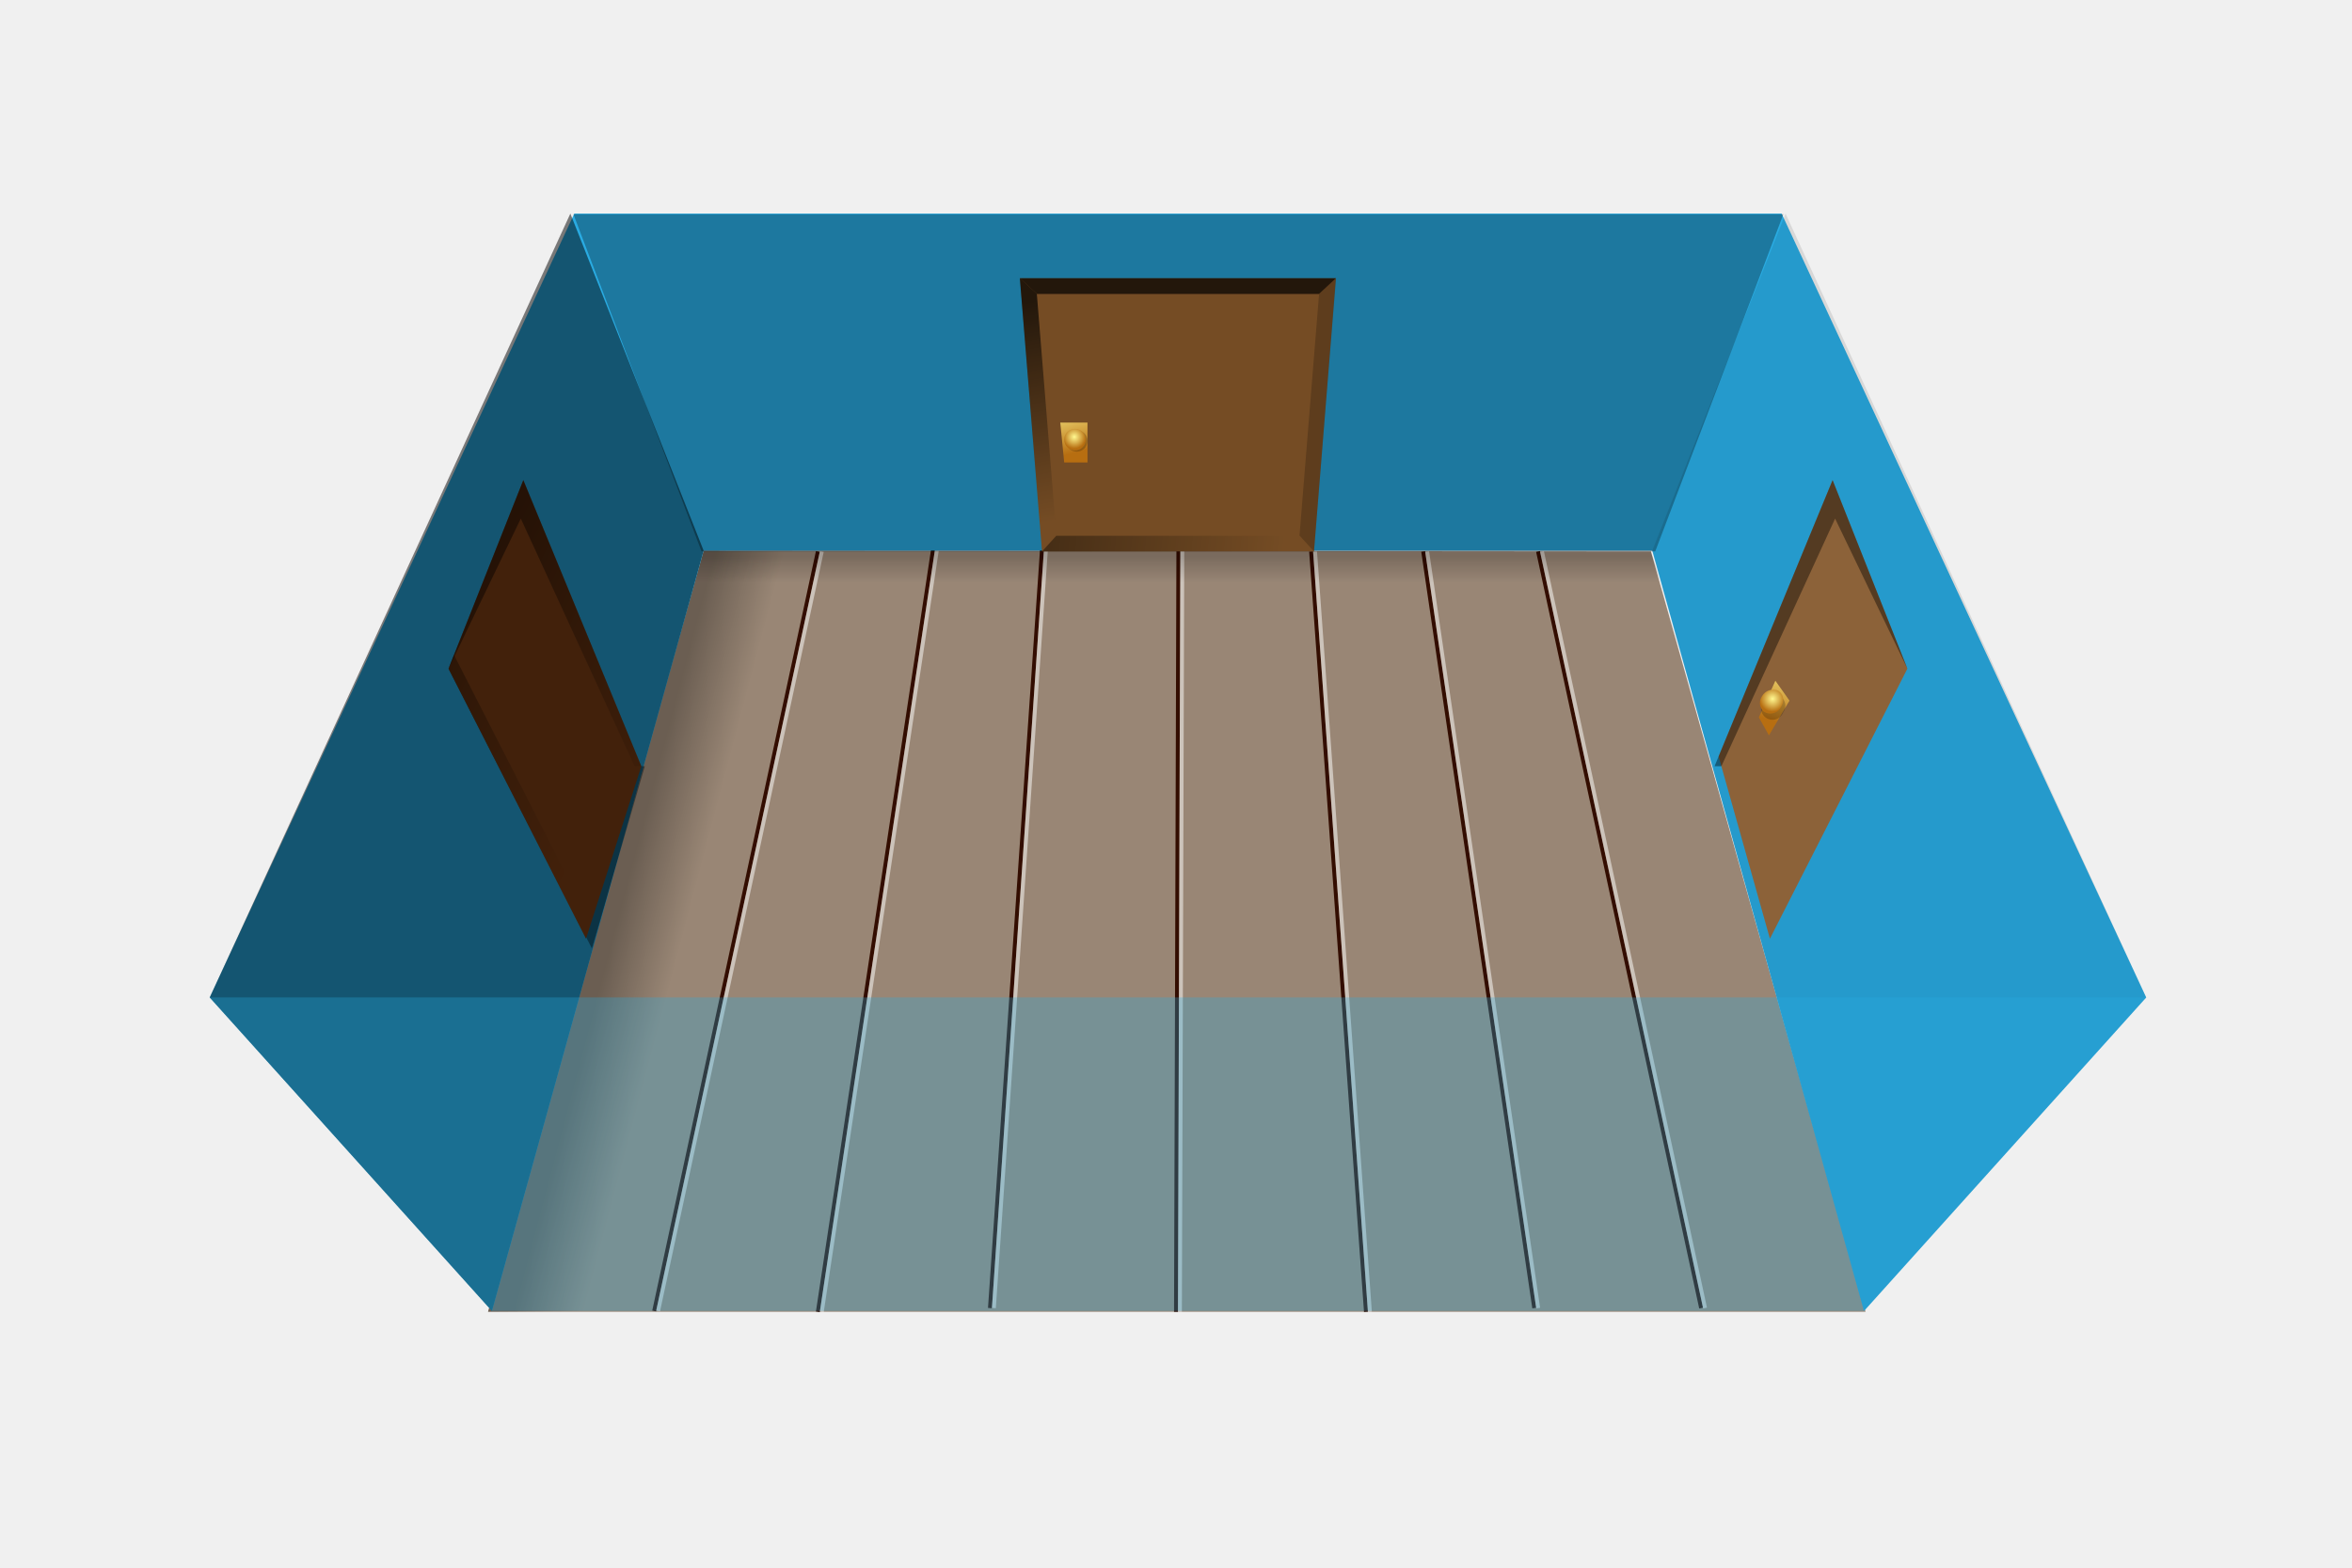
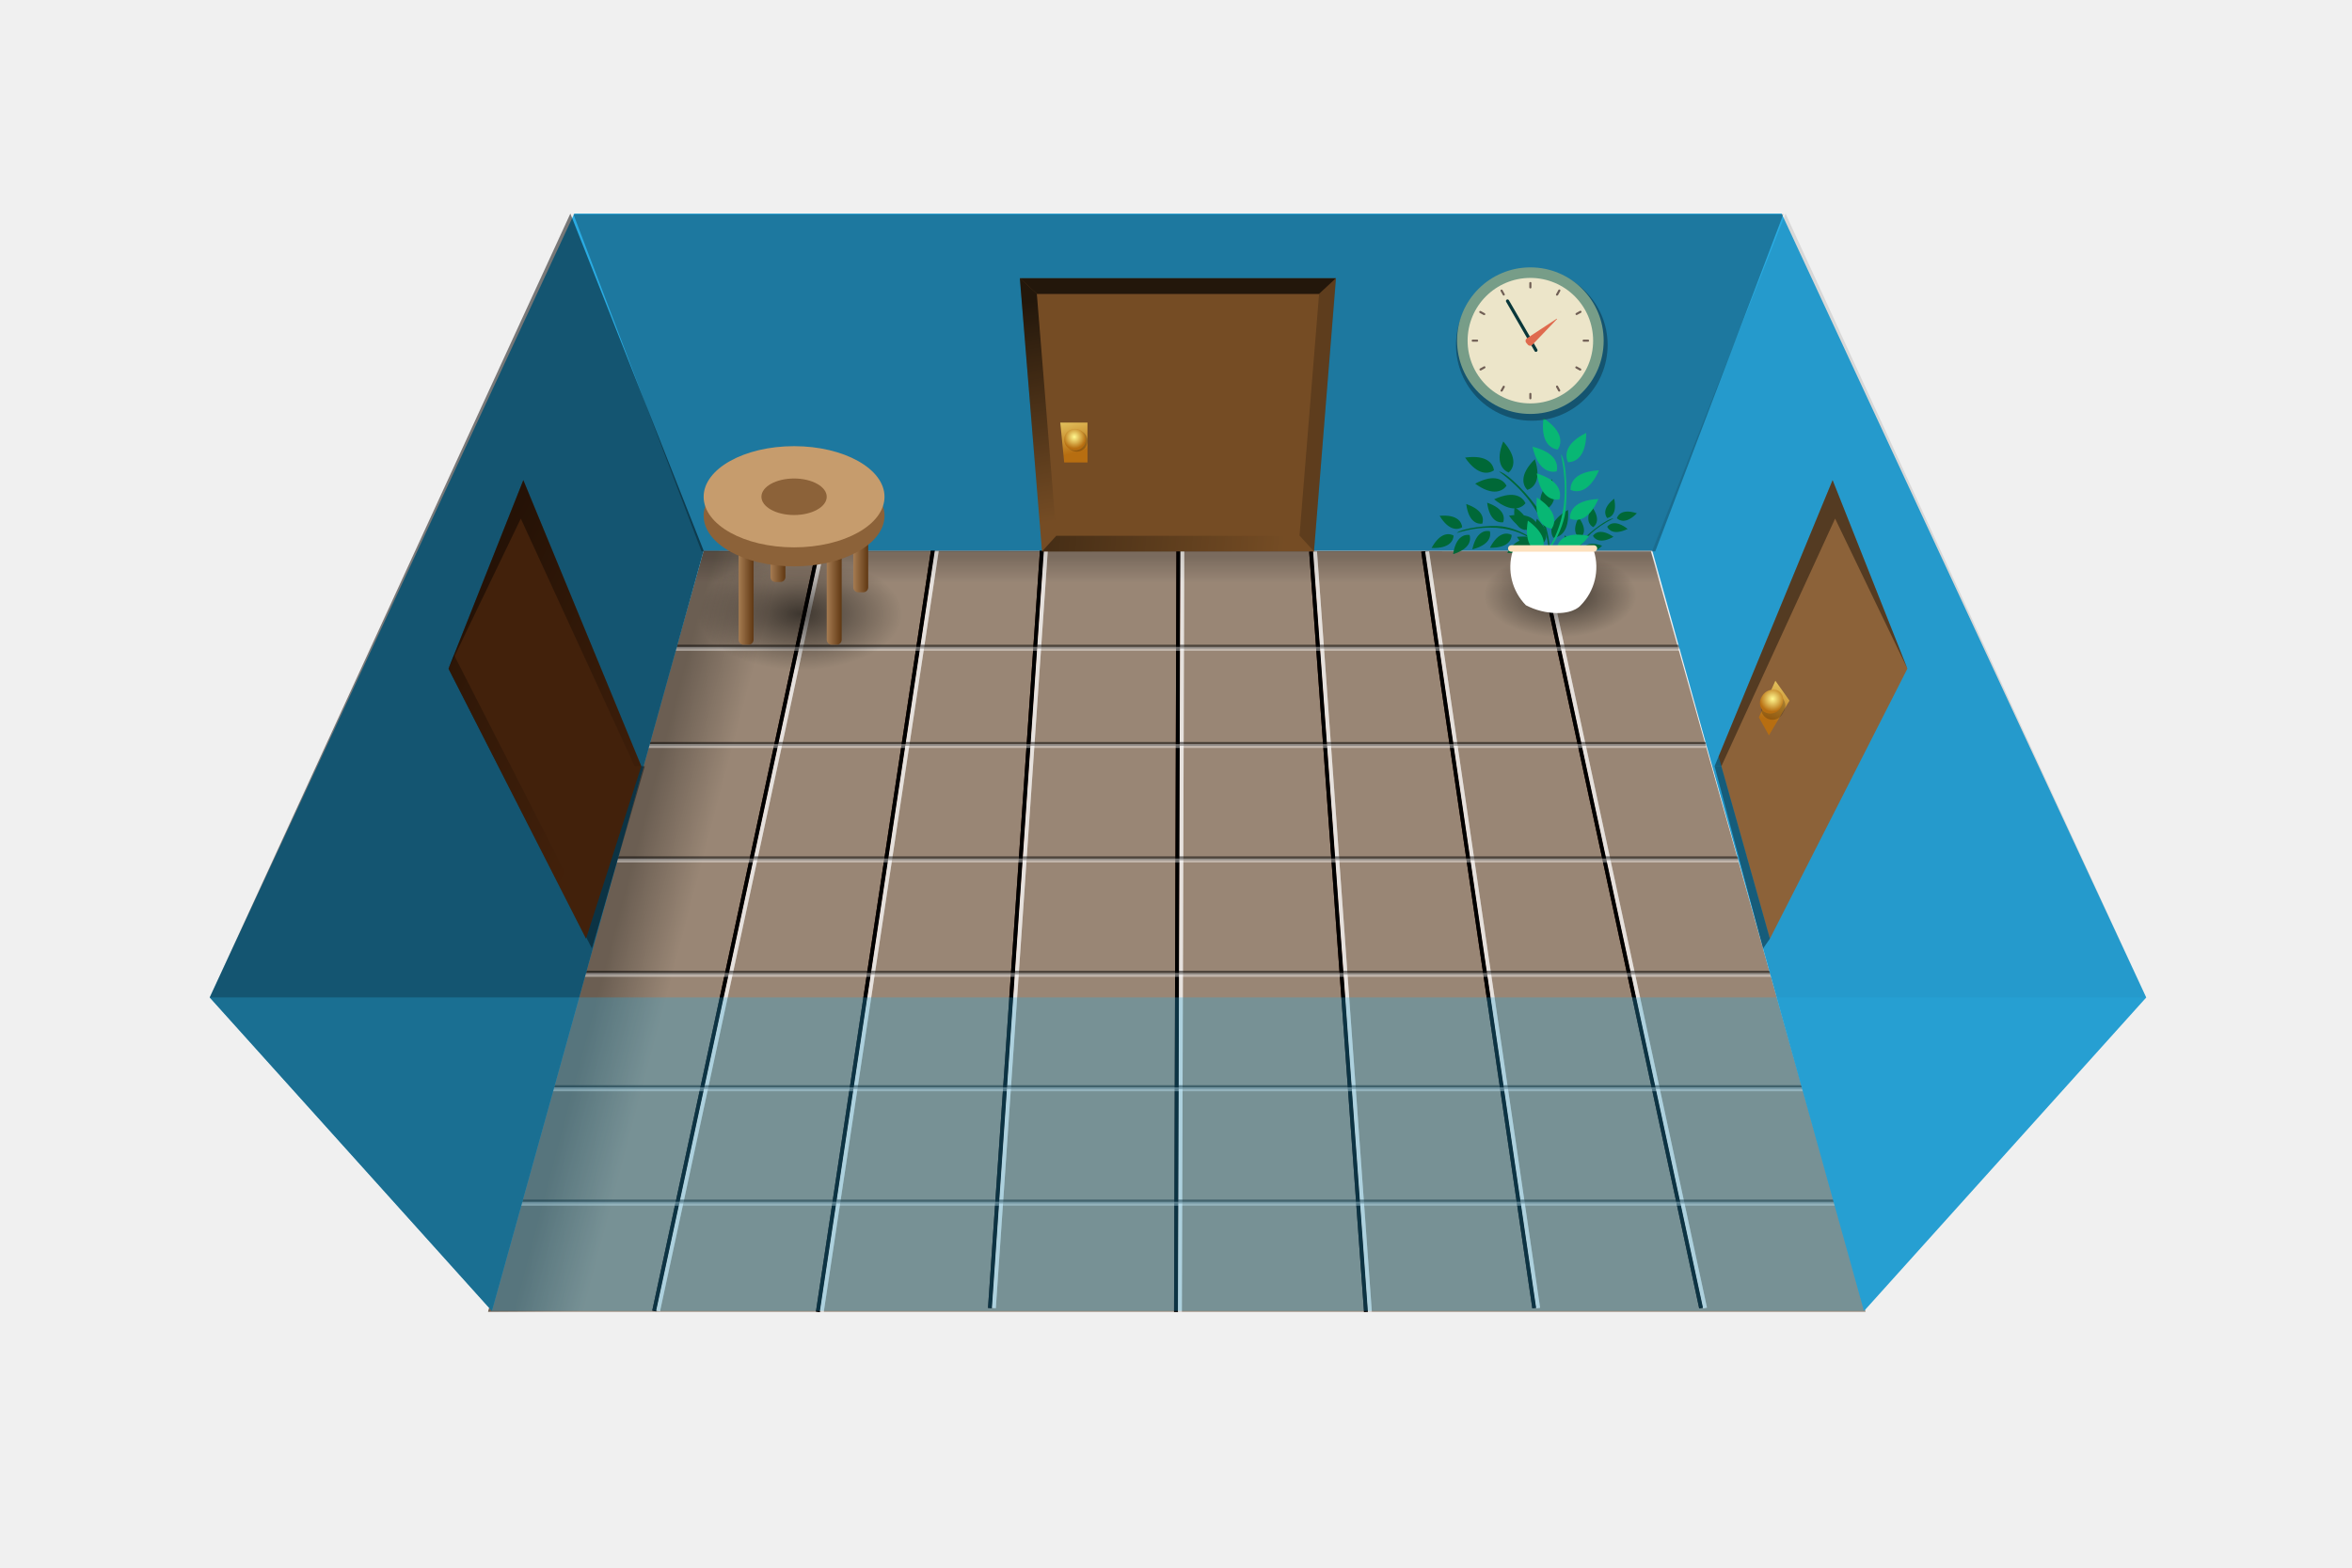
<svg xmlns="http://www.w3.org/2000/svg" xmlns:xlink="http://www.w3.org/1999/xlink" width="600" height="400" viewBox="0 0 600 400">
  <defs>
    <linearGradient id="a" x1="173.71" y1="240.41" x2="157.22" y2="236.05" gradientUnits="userSpaceOnUse">
      <stop offset="0" stop-color="#fff" />
      <stop offset="1" />
    </linearGradient>
    <linearGradient id="b" x1="300.54" y1="148.67" x2="300.54" y2="142" xlink:href="#a" />
    <linearGradient id="c" x1="271.6" y1="101.74" x2="275.05" y2="115.28" gradientUnits="userSpaceOnUse">
      <stop offset="0.01" stop-color="#fff78f" />
      <stop offset="1" stop-color="#b76e11" />
    </linearGradient>
    <linearGradient id="d" x1="269.96" y1="133.11" x2="259.39" y2="77.41" xlink:href="#a" />
    <linearGradient id="e" x1="327.08" y1="141.67" x2="252.33" y2="133.8" xlink:href="#a" />
    <linearGradient id="f" x1="184.37" y1="177.64" x2="114.86" y2="142.32" xlink:href="#a" />
    <linearGradient id="g" x1="150.27" y1="212.26" x2="77.38" y2="175.22" gradientUnits="userSpaceOnUse">
      <stop offset="0.01" stop-color="#fff" />
      <stop offset="1" />
    </linearGradient>
    <radialGradient id="h" cx="274.06" cy="111.47" r="2.97" xlink:href="#c" />
    <linearGradient id="i" x1="841.91" y1="-116.42" x2="846.02" y2="-100.28" gradientTransform="translate(-321.44 -174.1) rotate(31.6)" xlink:href="#c" />
    <radialGradient id="j" cx="843.57" cy="-105.23" r="3.31" gradientTransform="translate(-321.44 -174.1) rotate(31.6)" xlink:href="#c" />
+     <radialGradient id="k" cx="204.15" cy="155.9" r="26.06" gradientTransform="translate(0 70.9) scale(1 0.55)" gradientUnits="userSpaceOnUse">
+       <stop offset="0" />
+       <stop offset="1" stop-color="#fff" />
+     </radialGradient>
+     <radialGradient id="l" cx="398.03" cy="151.13" r="19.53" gradientTransform="translate(0 68.73) scale(1 0.55)" xlink:href="#k" />
+     <linearGradient id="m" x1="188.42" y1="150.02" x2="192.23" y2="150.02" gradientUnits="userSpaceOnUse">
+       <stop offset="0" stop-color="#a67c52" />
+       <stop offset="1" stop-color="#603813" />
+     </linearGradient>
+     <linearGradient id="n" x1="196.55" y1="134.02" x2="200.37" y2="134.02" xlink:href="#m" />
+     <linearGradient id="o" x1="210.9" y1="150.02" x2="214.71" y2="150.02" xlink:href="#m" />
+     <linearGradient id="p" x1="217.67" y1="136.65" x2="221.48" y2="136.65" xlink:href="#m" />
  </defs>
  <g style="isolation: isolate">
    <g>
-       <g>
-         <polygon points="181.43 287.13 155.85 287.13 147.61 324.53 174.64 324.53 181.43 287.13" style="fill: red;stroke: #fff;stroke-miterlimit: 10;stroke-width: 0.976px" />
-         <polygon points="214.43 287.13 188.85 287.13 182.49 324.53 209.52 324.53 214.43 287.13" style="fill: red;stroke: #fff;stroke-miterlimit: 10;stroke-width: 0.976px" />
-         <polygon points="247.43 287.13 221.85 287.13 217.37 324.53 244.41 324.53 247.43 287.13" style="fill: red;stroke: #fff;stroke-miterlimit: 10;stroke-width: 0.976px" />
-         <polygon points="280.44 287.13 254.86 287.13 252.25 324.53 279.29 324.53 280.44 287.13" style="fill: red;stroke: #fff;stroke-miterlimit: 10;stroke-width: 0.976px" />
-         <polygon points="313.44 287.13 287.86 287.13 287.13 324.53 314.17 324.53 313.44 287.13" style="fill: red;stroke: #fff;stroke-miterlimit: 10;stroke-width: 0.976px" />
-         <polygon points="346.44 287.13 320.87 287.13 322.02 324.53 349.05 324.53 346.44 287.13" style="fill: red;stroke: #fff;stroke-miterlimit: 10;stroke-width: 0.976px" />
-         <polygon points="379.45 287.13 353.87 287.13 356.9 324.53 383.93 324.53 379.45 287.13" style="fill: red;stroke: #fff;stroke-miterlimit: 10;stroke-width: 0.976px" />
-         <polygon points="412.45 287.13 386.87 287.13 391.78 324.53 418.81 324.53 412.45 287.13" style="fill: red;stroke: #fff;stroke-miterlimit: 10;stroke-width: 0.976px" />
-         <polygon points="445.46 287.13 419.88 287.13 426.66 324.53 453.69 324.53 445.46 287.13" style="fill: red;stroke: #fff;stroke-miterlimit: 10;stroke-width: 0.976px" />
-         <polygon points="188.92 245.79 164.96 245.79 157.75 278.52 182.99 278.52 188.92 245.79" style="fill: red;stroke: #fff;stroke-miterlimit: 10;stroke-width: 0.976px" />
-         <polygon points="219.85 245.79 195.88 245.79 190.32 278.52 215.56 278.52 219.85 245.79" style="fill: red;stroke: #fff;stroke-miterlimit: 10;stroke-width: 0.976px" />
-         <polygon points="250.78 245.79 226.81 245.79 222.89 278.52 248.13 278.52 250.78 245.79" style="fill: red;stroke: #fff;stroke-miterlimit: 10;stroke-width: 0.976px" />
-         <polygon points="281.71 245.79 257.74 245.79 255.46 278.52 280.7 278.52 281.71 245.79" style="fill: red;stroke: #fff;stroke-miterlimit: 10;stroke-width: 0.976px" />
-         <polygon points="312.64 245.79 288.67 245.79 288.03 278.52 313.27 278.52 312.64 245.79" style="fill: red;stroke: #fff;stroke-miterlimit: 10;stroke-width: 0.976px" />
-         <polygon points="343.56 245.79 319.6 245.79 320.6 278.52 345.85 278.52 343.56 245.79" style="fill: red;stroke: #fff;stroke-miterlimit: 10;stroke-width: 0.976px" />
-         <polygon points="374.49 245.79 350.52 245.79 353.17 278.52 378.42 278.52 374.49 245.79" style="fill: red;stroke: #fff;stroke-miterlimit: 10;stroke-width: 0.976px" />
-         <polygon points="405.42 245.79 381.45 245.79 385.74 278.52 410.99 278.52 405.42 245.79" style="fill: red;stroke: #fff;stroke-miterlimit: 10;stroke-width: 0.976px" />
-         <polygon points="436.35 245.79 412.38 245.79 418.31 278.52 443.56 278.52 436.35 245.79" style="fill: red;stroke: #fff;stroke-miterlimit: 10;stroke-width: 0.976px" />
-         <polygon points="195.53 209.35 172.98 209.35 166.62 238.22 190.3 238.22 195.53 209.35" style="fill: red;stroke: #fff;stroke-miterlimit: 10;stroke-width: 0.976px" />
-         <polygon points="224.63 209.35 202.08 209.35 197.17 238.22 220.85 238.22 224.63 209.35" style="fill: red;stroke: #fff;stroke-miterlimit: 10;stroke-width: 0.976px" />
-         <polygon points="253.73 209.35 231.18 209.35 227.72 238.22 251.39 238.22 253.73 209.35" style="fill: red;stroke: #fff;stroke-miterlimit: 10;stroke-width: 0.976px" />
-         <polygon points="282.83 209.35 260.28 209.35 258.27 238.22 281.94 238.22 282.83 209.35" style="fill: red;stroke: #fff;stroke-miterlimit: 10;stroke-width: 0.976px" />
-         <polygon points="311.93 209.35 289.38 209.35 288.81 238.22 312.49 238.22 311.93 209.35" style="fill: red;stroke: #fff;stroke-miterlimit: 10;stroke-width: 0.976px" />
-         <polygon points="341.03 209.35 318.47 209.35 319.36 238.22 343.04 238.22 341.03 209.35" style="fill: red;stroke: #fff;stroke-miterlimit: 10;stroke-width: 0.976px" />
-         <polygon points="370.12 209.35 347.57 209.35 349.91 238.22 373.58 238.22 370.12 209.35" style="fill: red;stroke: #fff;stroke-miterlimit: 10;stroke-width: 0.976px" />
-         <polygon points="399.22 209.35 376.67 209.35 380.46 238.22 404.13 238.22 399.22 209.35" style="fill: red;stroke: #fff;stroke-miterlimit: 10;stroke-width: 0.976px" />
-         <polygon points="428.32 209.35 405.77 209.35 411.01 238.22 434.68 238.22 428.32 209.35" style="fill: red;stroke: #fff;stroke-miterlimit: 10;stroke-width: 0.976px" />
-         <polygon points="201.41 176.97 180.12 176.97 174.46 202.64 196.75 202.64 201.41 176.97" style="fill: red;stroke: #fff;stroke-miterlimit: 10;stroke-width: 0.976px" />
-         <polygon points="228.88 176.97 207.59 176.97 203.22 202.64 225.51 202.64 228.88 176.97" style="fill: red;stroke: #fff;stroke-miterlimit: 10;stroke-width: 0.976px" />
-         <polygon points="256.35 176.97 235.06 176.97 231.98 202.64 254.28 202.64 256.35 176.97" style="fill: red;stroke: #fff;stroke-miterlimit: 10;stroke-width: 0.976px" />
-         <polygon points="283.82 176.97 262.53 176.97 260.75 202.64 283.04 202.64 283.82 176.97" style="fill: red;stroke: #fff;stroke-miterlimit: 10;stroke-width: 0.976px" />
-         <polygon points="311.3 176.97 290.01 176.97 289.51 202.64 311.8 202.64 311.3 176.97" style="fill: red;stroke: #fff;stroke-miterlimit: 10;stroke-width: 0.976px" />
-         <polygon points="338.77 176.97 317.48 176.97 318.27 202.64 340.56 202.64 338.77 176.97" style="fill: red;stroke: #fff;stroke-miterlimit: 10;stroke-width: 0.976px" />
-         <polygon points="366.24 176.97 344.95 176.97 347.03 202.64 369.32 202.64 366.24 176.97" style="fill: red;stroke: #fff;stroke-miterlimit: 10;stroke-width: 0.976px" />
-         <polygon points="393.71 176.97 372.42 176.97 375.79 202.64 398.08 202.64 393.71 176.97" style="fill: red;stroke: #fff;stroke-miterlimit: 10;stroke-width: 0.976px" />
-         <polygon points="421.19 176.97 399.9 176.97 404.55 202.64 426.84 202.64 421.19 176.97" style="fill: red;stroke: #fff;stroke-miterlimit: 10;stroke-width: 0.976px" />
-         <polygon points="206.66 148.02 186.49 148.02 181.43 170.99 202.49 170.99 206.66 148.02" style="fill: red;stroke: #fff;stroke-miterlimit: 10;stroke-width: 0.976px" />
-         <polygon points="232.68 148.02 212.51 148.02 208.61 170.99 229.66 170.99 232.68 148.02" style="fill: red;stroke: #fff;stroke-miterlimit: 10;stroke-width: 0.976px" />
-         <polygon points="258.7 148.02 238.53 148.02 235.78 170.99 256.84 170.99 258.7 148.02" style="fill: red;stroke: #fff;stroke-miterlimit: 10;stroke-width: 0.976px" />
-         <polygon points="284.71 148.02 264.55 148.02 262.95 170.99 284.01 170.99 284.71 148.02" style="fill: red;stroke: #fff;stroke-miterlimit: 10;stroke-width: 0.976px" />
-         <polygon points="310.73 148.02 290.57 148.02 290.12 170.99 311.18 170.99 310.73 148.02" style="fill: red;stroke: #fff;stroke-miterlimit: 10;stroke-width: 0.976px" />
-         <polygon points="336.75 148.02 316.59 148.02 317.29 170.99 338.35 170.99 336.75 148.02" style="fill: red;stroke: #fff;stroke-miterlimit: 10;stroke-width: 0.976px" />
-         <polygon points="362.77 148.02 342.61 148.02 344.47 170.99 365.52 170.99 362.77 148.02" style="fill: red;stroke: #fff;stroke-miterlimit: 10;stroke-width: 0.976px" />
-         <polygon points="388.79 148.02 368.63 148.02 371.64 170.99 392.7 170.99 388.79 148.02" style="fill: red;stroke: #fff;stroke-miterlimit: 10;stroke-width: 0.976px" />
-         <polygon points="414.81 148.02 394.64 148.02 398.81 170.99 419.87 170.99 414.81 148.02" style="fill: red;stroke: #fff;stroke-miterlimit: 10;stroke-width: 0.976px" />
-       </g>
      <polygon points="124.5 334.7 179.5 140.5 421.15 140.71 475.91 334.7 124.5 334.7" style="fill: #998675" />
      <line x1="166.88" y1="334.5" x2="208.64" y2="140.71" style="fill: none;stroke: #000;stroke-miterlimit: 10;mix-blend-mode: overlay" />
      <line x1="208.64" y1="334.7" x2="238.08" y2="139.78" style="fill: none;stroke: #000;stroke-miterlimit: 10;mix-blend-mode: overlay" />
      <line x1="252.54" y1="333.76" x2="265.8" y2="140.39" style="fill: none;stroke: #000;stroke-miterlimit: 10;mix-blend-mode: overlay" />
      <line x1="300" y1="334.7" x2="300.61" y2="139.78" style="fill: none;stroke: #000;stroke-miterlimit: 10;mix-blend-mode: overlay" />
      <line x1="348.46" y1="334.7" x2="334.47" y2="140.71" style="fill: none;stroke: #000;stroke-miterlimit: 10;mix-blend-mode: overlay" />
      <line x1="391.39" y1="333.76" x2="363.06" y2="140.71" style="fill: none;stroke: #000;stroke-miterlimit: 10;mix-blend-mode: overlay" />
      <line x1="433.96" y1="333.76" x2="392.36" y2="140.71" style="fill: none;stroke: #000;stroke-miterlimit: 10;mix-blend-mode: overlay" />
      <g style="opacity: 0.5;mix-blend-mode: screen">
        <line x1="167.88" y1="334.5" x2="209.64" y2="140.71" style="fill: none;stroke: #fff;stroke-miterlimit: 10;mix-blend-mode: overlay" />
      </g>
      <g style="opacity: 0.5;mix-blend-mode: screen">
        <line x1="209.64" y1="334.7" x2="239.08" y2="139.78" style="fill: none;stroke: #fff;stroke-miterlimit: 10;mix-blend-mode: overlay" />
      </g>
      <g style="opacity: 0.5;mix-blend-mode: screen">
        <line x1="253.54" y1="333.76" x2="266.8" y2="140.39" style="fill: none;stroke: #fff;stroke-miterlimit: 10;mix-blend-mode: overlay" />
      </g>
      <g style="opacity: 0.5;mix-blend-mode: screen">
        <line x1="301" y1="334.7" x2="301.61" y2="139.78" style="fill: none;stroke: #fff;stroke-miterlimit: 10;mix-blend-mode: overlay" />
      </g>
      <g style="opacity: 0.5;mix-blend-mode: screen">
        <line x1="349.46" y1="334.7" x2="335.47" y2="140.71" style="fill: none;stroke: #fff;stroke-miterlimit: 10;mix-blend-mode: overlay" />
      </g>
      <g style="opacity: 0.5;mix-blend-mode: screen">
        <line x1="392.39" y1="333.76" x2="364.06" y2="140.71" style="fill: none;stroke: #fff;stroke-miterlimit: 10;mix-blend-mode: overlay" />
      </g>
      <g style="opacity: 0.5;mix-blend-mode: screen">
        <line x1="434.96" y1="333.76" x2="393.36" y2="140.71" style="fill: none;stroke: #fff;stroke-miterlimit: 10;mix-blend-mode: overlay" />
      </g>
      <polygon points="124.5 334.7 153.18 334.5 202.49 140.71 179.5 140.5 124.5 334.7" style="opacity: 0.3;mix-blend-mode: multiply;fill: url(#a)" />
      <polygon points="179.5 140.5 421.15 140.71 424.23 150.02 176.85 150.02 179.5 140.5" style="opacity: 0.2;mix-blend-mode: multiply;fill: url(#b)" />
+       <line x1="166.88" y1="334.5" x2="208.64" y2="140.71" style="fill: none;stroke: #000;stroke-miterlimit: 10;mix-blend-mode: overlay" />
+       <line x1="208.64" y1="334.7" x2="238.08" y2="139.78" style="fill: none;stroke: #000;stroke-miterlimit: 10;mix-blend-mode: overlay" />
+       <line x1="252.54" y1="333.76" x2="265.8" y2="140.39" style="fill: none;stroke: #000;stroke-miterlimit: 10;mix-blend-mode: overlay" />
+       <line x1="300" y1="334.7" x2="300.61" y2="139.78" style="fill: none;stroke: #000;stroke-miterlimit: 10;mix-blend-mode: overlay" />
+       <line x1="348.46" y1="334.7" x2="334.47" y2="140.71" style="fill: none;stroke: #000;stroke-miterlimit: 10;mix-blend-mode: overlay" />
+       <line x1="391.39" y1="333.76" x2="363.06" y2="140.71" style="fill: none;stroke: #000;stroke-miterlimit: 10;mix-blend-mode: overlay" />
+       <line x1="433.96" y1="333.76" x2="392.36" y2="140.71" style="fill: none;stroke: #000;stroke-miterlimit: 10;mix-blend-mode: overlay" />
+       <g style="opacity: 0.5;mix-blend-mode: screen">
+         <line x1="167.88" y1="334.5" x2="209.64" y2="140.71" style="fill: none;stroke: #fff;stroke-miterlimit: 10;mix-blend-mode: overlay" />
+       </g>
+       <g style="opacity: 0.5;mix-blend-mode: screen">
+         <line x1="209.64" y1="334.7" x2="239.08" y2="139.78" style="fill: none;stroke: #fff;stroke-miterlimit: 10;mix-blend-mode: overlay" />
+       </g>
+       <g style="opacity: 0.5;mix-blend-mode: screen">
+         <line x1="253.54" y1="333.76" x2="266.8" y2="140.39" style="fill: none;stroke: #fff;stroke-miterlimit: 10;mix-blend-mode: overlay" />
+       </g>
+       <g style="opacity: 0.5;mix-blend-mode: screen">
+         <line x1="301" y1="334.7" x2="301.61" y2="139.78" style="fill: none;stroke: #fff;stroke-miterlimit: 10;mix-blend-mode: overlay" />
+       </g>
+       <g style="opacity: 0.5;mix-blend-mode: screen">
+         <line x1="349.46" y1="334.7" x2="335.47" y2="140.71" style="fill: none;stroke: #fff;stroke-miterlimit: 10;mix-blend-mode: overlay" />
+       </g>
+       <g style="opacity: 0.5;mix-blend-mode: screen">
+         <line x1="392.39" y1="333.76" x2="364.06" y2="140.71" style="fill: none;stroke: #fff;stroke-miterlimit: 10;mix-blend-mode: overlay" />
+       </g>
+       <g style="opacity: 0.5;mix-blend-mode: screen">
+         <line x1="434.96" y1="333.76" x2="393.36" y2="140.71" style="fill: none;stroke: #fff;stroke-miterlimit: 10;mix-blend-mode: overlay" />
+       </g>
+       <g style="opacity: 0.5;mix-blend-mode: multiply">
+         <line x1="172.33" y1="165" x2="429.33" y2="165" style="fill: none;stroke: #000;stroke-miterlimit: 10" />
+         <line x1="164.52" y1="189.81" x2="435.22" y2="189.81" style="fill: none;stroke: #000;stroke-miterlimit: 10" />
+         <line x1="157.27" y1="219" x2="443.56" y2="219" style="fill: none;stroke: #000;stroke-miterlimit: 10" />
+         <line x1="149" y1="248.19" x2="453.7" y2="248.19" style="fill: none;stroke: #000;stroke-miterlimit: 10" />
+         <line x1="140.73" y1="277.39" x2="459.92" y2="277.39" style="fill: none;stroke: #000;stroke-miterlimit: 10" />
+         <line x1="132.1" y1="306.58" x2="468.39" y2="306.58" style="fill: none;stroke: #000;stroke-miterlimit: 10" />
+       </g>
+       <g style="opacity: 0.4;mix-blend-mode: screen">
+         <line x1="172.33" y1="165.56" x2="429.33" y2="165.56" style="fill: none;stroke: #fff;stroke-miterlimit: 10" />
+         <line x1="164.52" y1="190.36" x2="435.22" y2="190.36" style="fill: none;stroke: #fff;stroke-miterlimit: 10" />
+         <line x1="157.27" y1="219.56" x2="443.56" y2="219.56" style="fill: none;stroke: #fff;stroke-miterlimit: 10" />
+         <line x1="149" y1="248.75" x2="453.7" y2="248.75" style="fill: none;stroke: #fff;stroke-miterlimit: 10" />
+         <line x1="140.73" y1="277.94" x2="459.92" y2="277.94" style="fill: none;stroke: #fff;stroke-miterlimit: 10" />
+         <line x1="132.1" y1="307.14" x2="468.39" y2="307.14" style="fill: none;stroke: #fff;stroke-miterlimit: 10" />
+       </g>
    </g>
    <g>
      <polygon points="53.5 254.5 125.5 334.5 179.5 140.5 421.5 140.5 475.5 334.5 547.5 254.5 454.5 54.5 146.5 54.5 53.5 254.5" style="fill: #29abe2" />
      <polygon points="454.94 54.66 146.28 54.66 178.97 140.71 422.25 140.71 454.94 54.66" style="opacity: 0.3;mix-blend-mode: multiply" />
      <polygon points="125.5 334.5 53.5 254.5 145.5 54.5 179.5 140.5 125.5 334.5" style="opacity: 0.5;mix-blend-mode: multiply" />
      <polygon points="475.5 334.5 547.5 254.5 455.5 54.5 421.5 140.5 475.5 334.5" style="opacity: 0.1;mix-blend-mode: multiply" />
      <polygon points="53.5 254.5 547.5 254.5 475.5 334.5 125.5 334.5 53.5 254.5" style="fill: #29abe2;opacity: 0.3" />
    </g>
    <g>
      <polygon points="265.82 140.71 260.21 71 340.79 71 335.2 140.68 265.82 140.71" style="fill: #754c24" />
      <polygon points="277.42 118 271.48 118 270.48 107.83 277.42 107.83 277.42 118" style="fill: url(#c)" />
      <polygon points="151 242 114.42 170.61 163.61 195.5 164.5 195.5 151 242" style="fill: #999;mix-blend-mode: multiply" />
      <polygon points="467.5 122.5 486.58 170.61 451.51 239.51 438.42 193 467.5 122.5" style="fill: #8c6239" />
      <polygon points="336.48 77 335.4 78 265.24 77.64 264.54 77 264.5 77 269.49 138.67 270.39 137.68 330 137 331.51 138.65 336.5 77 336.48 77" style="fill: none" />
      <polygon points="336.5 75 331.51 136.65 335.2 140.68 340.84 71 340.79 71 336.48 75 336.5 75" style="fill: #ccc;mix-blend-mode: multiply" />
      <polygon points="264.5 75 264.54 75 260.21 71 260.16 71 265.8 140.71 265.82 140.71 269.49 136.67 264.5 75" style="opacity: 0.7;mix-blend-mode: multiply;fill: url(#d)" />
      <polygon points="335.2 140.68 331.51 136.65 331.51 136.71 269.49 136.71 269.49 136.67 265.82 140.71 335.2 140.71 335.2 140.68" style="opacity: 0.5;mix-blend-mode: multiply;fill: url(#e)" />
      <polygon points="336.48 75 340.79 71 260.21 71 264.54 75 336.48 75" style="fill: #4d4d4d;mix-blend-mode: multiply" />
      <polygon points="437.39 195.5 439.13 195.5 468.14 132.32 486.58 170.61 469.89 128.52 467.5 122.5 437.39 195.5" style="fill: #999;mix-blend-mode: multiply" />
      <polygon points="133.5 122.5 114.42 170.61 149.49 239.51 163.61 195.5 133.5 122.5" style="fill: #42210b" />
      <polygon points="163.61 195.5 161.88 195.5 132.86 132.32 114.42 170.61 131.11 128.52 133.5 122.5 163.61 195.5" style="opacity: 0.5;mix-blend-mode: multiply;fill: url(#f)" />
      <polygon points="149.49 239.51 114.42 170.61 115.81 167.1 150.67 235.3 149.49 239.51" style="opacity: 0.5;mix-blend-mode: multiply;fill: url(#g)" />
      <circle cx="274.67" cy="112.5" r="2.75" style="fill: #999;opacity: 0.5;mix-blend-mode: multiply" />
      <circle cx="274.23" cy="112.16" r="2.75" style="fill: url(#h)" />
      <polygon points="451.26 187.62 448.69 183.04 452.9 173.69 456.5 178.77 451.26 187.62" style="fill: url(#i)" />
      <path d="M454.88,181.84a2.93,2.93,0,1,1-5-2.94,3.29,3.29,0,0,1,3.91-1.5A3,3,0,0,1,454.88,181.84Z" style="fill: #999;opacity: 0.5;mix-blend-mode: multiply" />
      <path d="M454.37,180.39a3.09,3.09,0,0,1-4.42,1.19,3,3,0,0,1-.46-3.94,3.28,3.28,0,0,1,3.82-1.53C454.86,176.72,455.43,178.67,454.37,180.39Z" style="fill: url(#j)" />
+       <polygon points="449.76 242.02 451.51 239.51 439.13 195.5 437.39 195.5 449.76 242.02" style="fill: #999;mix-blend-mode: multiply" />
+     </g>
+     <g>
+       <ellipse cx="204.15" cy="155.9" rx="27.52" ry="15.4" style="opacity: 0.6;mix-blend-mode: multiply;fill: url(#k)" />
+       <ellipse cx="398.03" cy="151.13" rx="20.62" ry="11.54" style="opacity: 0.6;mix-blend-mode: multiply;fill: url(#l)" />
+       <rect x="188.42" y="135.55" width="3.81" height="28.95" rx="1.27" ry="1.27" style="fill: url(#m)" />
+       <rect x="196.55" y="119.54" width="3.81" height="28.95" rx="1.27" ry="1.27" style="fill: url(#n)" />
+       <rect x="210.9" y="135.55" width="3.81" height="28.95" rx="1.27" ry="1.27" style="fill: url(#o)" />
+       <rect x="217.67" y="122.17" width="3.81" height="28.95" rx="1.27" ry="1.27" style="fill: url(#p)" />
+       <ellipse cx="202.57" cy="131.6" rx="23.07" ry="12.91" style="fill: #8c6239" />
+       <ellipse cx="202.57" cy="126.75" rx="23.07" ry="12.91" style="fill: #c69c6d" />
+       <ellipse cx="202.57" cy="126.75" rx="8.33" ry="4.66" style="fill: #8c6239" />
+       <g>
+         <path d="M411.62,132.28C402,137,400.79,143.81,401,146.7c-.67-.5.1-5.66,2.93-9.07C405.54,135.67,410.24,132.2,411.62,132.28Z" style="fill: #006837;fill-rule: evenodd" />
+         <path d="M412.47,132.22c.3-.94,1.47-2.44,5.1-1.26C414.9,133.69,413.17,132.91,412.47,132.22Z" style="fill: #006837;fill-rule: evenodd" />
+         <path d="M410,132.18c-.62-.77-1.21-2.57,1.78-4.94C412.56,131,411,132,410,132.18Z" style="fill: #006837;fill-rule: evenodd" />
+         <path d="M410,134.4c.6-.78,2.21-1.79,5.22.56C411.76,136.61,410.4,135.29,410,134.4Z" style="fill: #006837;fill-rule: evenodd" />
+         <path d="M406.43,134.5c-.88-.46-2.14-1.87-.35-5.24C408.3,132.36,407.24,133.93,406.43,134.5Z" style="fill: #006837;fill-rule: evenodd" />
+         <path d="M406.36,136.73c.56-.82,2.1-1.92,5.24.24C408.28,138.83,406.84,137.59,406.36,136.73Z" style="fill: #006837;fill-rule: evenodd" />
+         <path d="M403.08,137.27c-.88-.46-2.14-1.87-.35-5.24C405,135.13,403.89,136.7,403.08,137.27Z" style="fill: #006837;fill-rule: evenodd" />
+         <path d="M403.59,140.39c.32-.94,1.52-2.4,5.12-1.16C406,141.9,404.28,141.1,403.59,140.39Z" style="fill: #006837;fill-rule: evenodd" />
+         <path d="M400.84,141.59c-1-.23-2.53-1.29-1.63-5C402.12,139.06,401.48,140.84,400.84,141.59Z" style="fill: #006837;fill-rule: evenodd" />
+         <path d="M401.77,143.94c.26-1,1.37-2.49,5-1.47C404.27,145.31,402.51,144.61,401.77,143.94Z" style="fill: #006837;fill-rule: evenodd" />
+         <path d="M400,146.13c-1,0-2.73-.8-2.52-4.6C400.8,143.4,400.49,145.27,400,146.13Z" style="fill: #006837;fill-rule: evenodd" />
+       </g>
+       <g>
+         <path d="M382.38,120.29c13.25,9.74,13.34,20.28,12.29,24.6,1.15-.57,1.34-8.58-2-14.48C390.68,127,384.49,120.54,382.38,120.29Z" style="fill: #006837;fill-rule: evenodd" />
+         <path d="M381.12,120c-.21-1.5-1.58-4.06-7.37-3.24C377.05,121.57,379.87,120.85,381.12,120Z" style="fill: #006837;fill-rule: evenodd" />
+         <path d="M384.87,120.57c1.14-1,2.51-3.57-1.39-7.93C381.3,118.06,383.46,120,384.87,120.57Z" style="fill: #006837;fill-rule: evenodd" />
+         <path d="M384.32,123.94c-.71-1.34-2.87-3.28-8-.53C381,126.81,383.44,125.18,384.32,123.94Z" style="fill: #006837;fill-rule: evenodd" />
+         <path d="M389.63,125c1.45-.47,3.73-2.27,1.91-7.83C387.37,121.3,388.57,123.94,389.63,125Z" style="fill: #006837;fill-rule: evenodd" />
+         <path d="M389.16,128.4c-.63-1.38-2.67-3.45-8-1C385.72,131.07,388.21,129.59,389.16,128.4Z" style="fill: #006837;fill-rule: evenodd" />
+         <path d="M394,130.09c1.45-.47,3.73-2.27,1.91-7.83C391.71,126.37,392.91,129,394,130.09Z" style="fill: #006837;fill-rule: evenodd" />
+         <path d="M392.39,134.67c-.24-1.5-1.66-4-7.44-3.09C388.36,136.33,391.16,135.55,392.39,134.67Z" style="fill: #006837;fill-rule: evenodd" />
+         <path d="M396.24,137.21c1.52-.1,4.17-1.28,3.77-7.12C395,133,395.47,135.9,396.24,137.21Z" style="fill: #006837;fill-rule: evenodd" />
+         <path d="M394.2,140.52c-.15-1.51-1.41-4.13-7.23-3.54C390.08,141.94,392.92,141.34,394.2,140.52Z" style="fill: #006837;fill-rule: evenodd" />
+         <path d="M396.31,144.29c1.51.18,4.33-.49,5-6.3C395.82,140,395.79,142.86,396.31,144.29Z" style="fill: #006837;fill-rule: evenodd" />
+       </g>
+       <g>
+         <path d="M371.62,136c12.59-3.81,19.39,1.19,21.65,3.93.18-1-4.85-5-10.25-5.64C379.92,133.9,372.8,134.75,371.62,136Z" style="fill: #006837;fill-rule: evenodd" />
+         <path d="M370.82,136.65c-1.06-.59-3.36-.94-5.62,3.16C369.88,140,370.77,137.86,370.82,136.65Z" style="fill: #006837;fill-rule: evenodd" />
+         <path d="M373,134.53c-.1-1.21-1.08-3.32-5.75-2.92C369.68,135.61,372,135.16,373,134.53Z" style="fill: #006837;fill-rule: evenodd" />
+         <path d="M374.89,136.5c-1.2-.19-3.48.26-4.2,4.89C375.16,140,375.26,137.65,374.89,136.5Z" style="fill: #006837;fill-rule: evenodd" />
+         <path d="M378.14,133.61c.39-1.15.34-3.47-4.1-5C374.66,133.27,376.93,133.78,378.14,133.61Z" style="fill: #006837;fill-rule: evenodd" />
+         <path d="M380.07,135.54c-1.19-.26-3.49.06-4.48,4.63C380.13,139,380.37,136.71,380.07,135.54Z" style="fill: #006837;fill-rule: evenodd" />
+         <path d="M383.47,133.26c.4-1.15.34-3.47-4.1-5C380,132.93,382.26,133.43,383.47,133.26Z" style="fill: #006837;fill-rule: evenodd" />
+         <path d="M385.63,136.48c-1.07-.57-3.38-.87-5.55,3.28C384.76,139.85,385.61,137.69,385.63,136.48Z" style="fill: #006837;fill-rule: evenodd" />
+         <path d="M389.11,135.23c.67-1,1.18-3.28-2.75-5.83C385.83,134.05,387.9,135.1,389.11,135.23Z" style="fill: #006837;fill-rule: evenodd" />
+         <path d="M390.25,138.13c-1-.63-3.32-1.07-5.74,2.93C389.18,141.45,390.16,139.34,390.25,138.13Z" style="fill: #006837;fill-rule: evenodd" />
+         <path d="M393.67,138.59c.84-.88,1.77-3-1.62-6.24C390.66,136.82,392.51,138.23,393.67,138.59Z" style="fill: #006837;fill-rule: evenodd" />
+       </g>
+       <g>
+         <path d="M398.19,115.88c3.69,17.6-3.93,26.25-7.93,29,1.35.37,7.35-6,8.9-13.28C400,127.42,399.73,117.62,398.19,115.88Z" style="fill: #08b774;fill-rule: evenodd" />
+         <path d="M397.39,114.71c.93-1.38,1.68-4.46-3.64-8C392.92,113,395.74,114.5,397.39,114.71Z" style="fill: #08b774;fill-rule: evenodd" />
+         <path d="M400,117.93c1.66,0,4.64-1.08,4.65-7.48C398.94,113.28,399.28,116.44,400,117.93Z" style="fill: #08b774;fill-rule: evenodd" />
+         <path d="M397.11,120.27c.4-1.61.05-4.77-6.16-6.29C392.34,120.22,395.49,120.64,397.11,120.27Z" style="fill: #08b774;fill-rule: evenodd" />
+         <path d="M400.65,125c1.52.67,4.69.87,7.26-5C401.52,120.34,400.57,123.37,400.65,125Z" style="fill: #08b774;fill-rule: evenodd" />
+         <path d="M397.8,127.44c.5-1.58.34-4.76-5.77-6.65C393,127.1,396.16,127.71,397.8,127.44Z" style="fill: #08b774;fill-rule: evenodd" />
+         <path d="M400.49,132.32c1.52.67,4.69.87,7.26-5C401.36,127.64,400.41,130.67,400.49,132.32Z" style="fill: #08b774;fill-rule: evenodd" />
+         <path d="M395.86,134.89c.9-1.4,1.59-4.5-3.8-7.95C391.37,133.3,394.21,134.72,395.86,134.89Z" style="fill: #08b774;fill-rule: evenodd" />
+         <path d="M397.14,139.77c1.3,1,4.33,2,8.26-3C399.14,135.44,397.47,138.14,397.14,139.77Z" style="fill: #08b774;fill-rule: evenodd" />
+         <path d="M393.07,141c1-1.34,1.86-4.39-3.31-8.16C388.68,139.13,391.43,140.71,393.07,141Z" style="fill: #08b774;fill-rule: evenodd" />
+         <path d="M392,145.58c1.09,1.25,3.88,2.76,8.68-1.47C394.8,141.7,392.66,144,392,145.58Z" style="fill: #08b774;fill-rule: evenodd" />
+       </g>
+       <g>
+         <path d="M406.63,140.64a13.91,13.91,0,0,1-3.37,13.79s-1.48,2-6,2a17.72,17.72,0,0,1-8-2,13.91,13.91,0,0,1-3.37-13.79Z" style="fill: #fff;fill-rule: evenodd" />
+         <path d="M385.53,140.77h21.09a.83.83,0,0,0,.83-.82h0a.83.83,0,0,0-.83-.83H385.53a.83.83,0,0,0-.83.83h0A.83.83,0,0,0,385.53,140.77Z" style="fill: #fde1bd;fill-rule: evenodd" />
+       </g>
+       <circle cx="390.77" cy="88.01" r="19.34" style="opacity: 0.3" />
+       <g>
+         <circle cx="390.4" cy="86.92" r="18.7" style="fill: #779d88" />
+         <circle cx="390.4" cy="86.92" r="16.01" style="fill: #ece5c9" />
+         <g>
+           <path d="M391.83,89.79a.4.4,0,0,1-.35-.2L384.22,77a.4.4,0,1,1,.7-.4l7.26,12.57a.41.41,0,0,1-.15.55A.41.41,0,0,1,391.83,89.79Z" style="fill: #09373a" />
+           <path d="M397.1,81.33l-7.6,5a.77.77,0,0,0-.16,1.13l.43.51a.76.76,0,0,0,1.14,0l6.31-6.58A.09.09,0,0,0,397.1,81.33Z" style="fill: #df6a4e" />
+         </g>
+         <path d="M390.4,73.6a.27.27,0,0,1-.27-.27V72.22a.27.27,0,1,1,.54,0v1.11A.27.27,0,0,1,390.4,73.6Z" style="fill: #705f55" />
+         <path d="M383.61,75.42a.27.27,0,0,1-.23-.13l-.56-1a.27.27,0,1,1,.47-.27l.55,1a.27.27,0,0,1-.1.37A.27.27,0,0,1,383.61,75.42Z" style="fill: #705f55" />
+         <path d="M378.63,80.39a.26.26,0,0,1-.13,0l-1-.55a.27.27,0,0,1,.27-.47l1,.56a.27.27,0,0,1,.1.37A.27.27,0,0,1,378.63,80.39Z" style="fill: #705f55" />
+         <path d="M376.81,87.19H375.7a.27.27,0,0,1,0-.54h1.11a.27.27,0,0,1,0,.54Z" style="fill: #705f55" />
+         <path d="M377.67,94.54a.27.27,0,0,1-.13-.5l1-.55a.27.27,0,1,1,.27.47l-1,.56A.26.26,0,0,1,377.67,94.54Z" style="fill: #705f55" />
+         <path d="M383.05,99.92a.28.28,0,0,1-.13,0,.27.27,0,0,1-.1-.37l.56-1a.27.27,0,0,1,.47.27l-.55,1A.27.27,0,0,1,383.05,99.92Z" style="fill: #705f55" />
+         <path d="M390.4,101.89a.27.27,0,0,1-.27-.27v-1.11a.27.27,0,0,1,.54,0v1.11A.27.27,0,0,1,390.4,101.89Z" style="fill: #705f55" />
+         <path d="M397.75,99.92a.27.27,0,0,1-.23-.14l-.55-1a.27.27,0,0,1,.47-.27l.55,1a.27.27,0,0,1-.1.37A.27.27,0,0,1,397.75,99.92Z" style="fill: #705f55" />
+         <path d="M403.13,94.54a.26.26,0,0,1-.13,0l-1-.56a.27.27,0,1,1,.27-.47l1,.55a.27.27,0,0,1-.13.5Z" style="fill: #705f55" />
+         <path d="M405.1,87.19H404a.27.27,0,0,1,0-.54h1.11a.27.27,0,1,1,0,.54Z" style="fill: #705f55" />
+         <path d="M402.17,80.39a.27.27,0,0,1-.13-.5l1-.56a.27.27,0,1,1,.27.47l-1,.55A.26.26,0,0,1,402.17,80.39Z" style="fill: #705f55" />
+         <path d="M397.2,75.42a.26.26,0,0,1-.13,0A.27.27,0,0,1,397,75l.55-1a.27.27,0,0,1,.37-.1.27.27,0,0,1,.1.37l-.55,1A.27.27,0,0,1,397.2,75.42Z" style="fill: #705f55" />
+       </g>
    </g>
  </g>
</svg>
